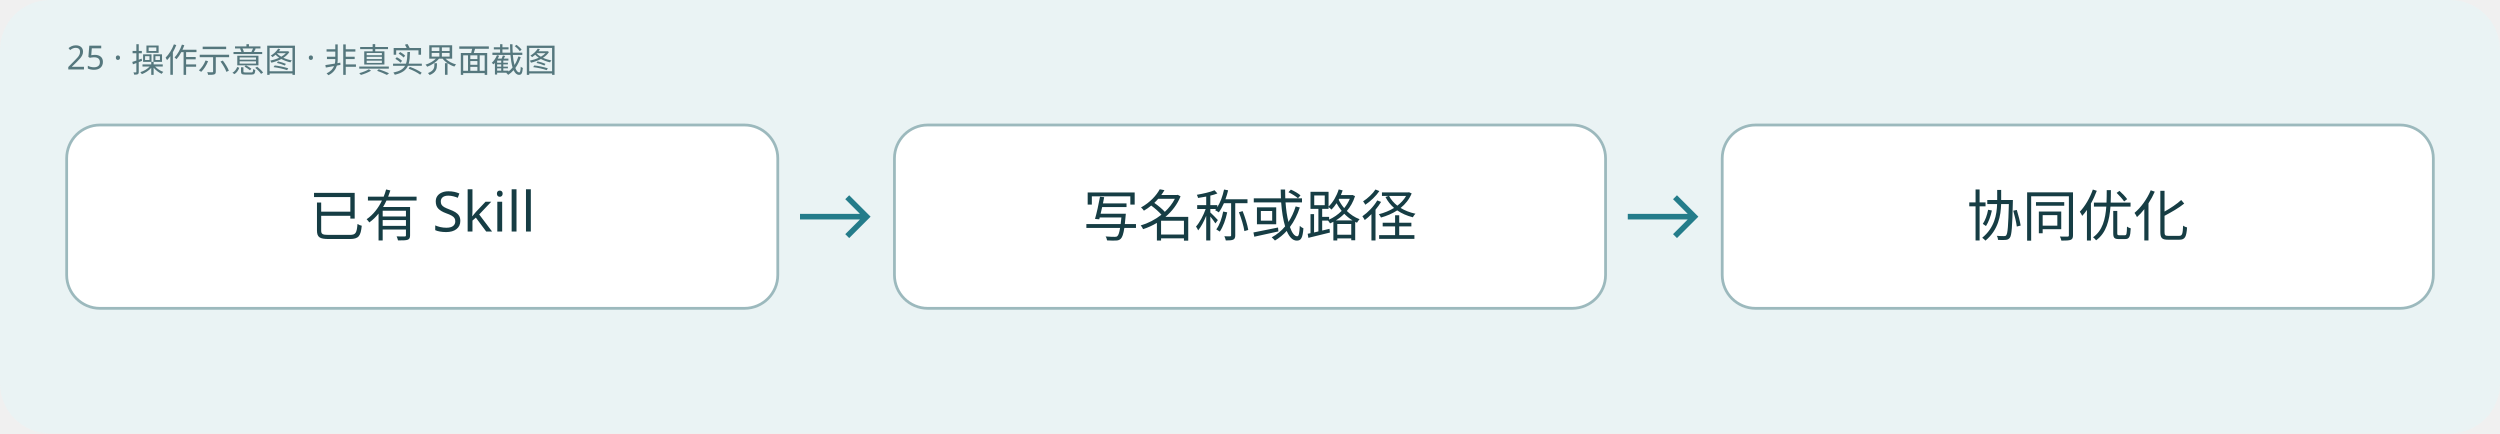
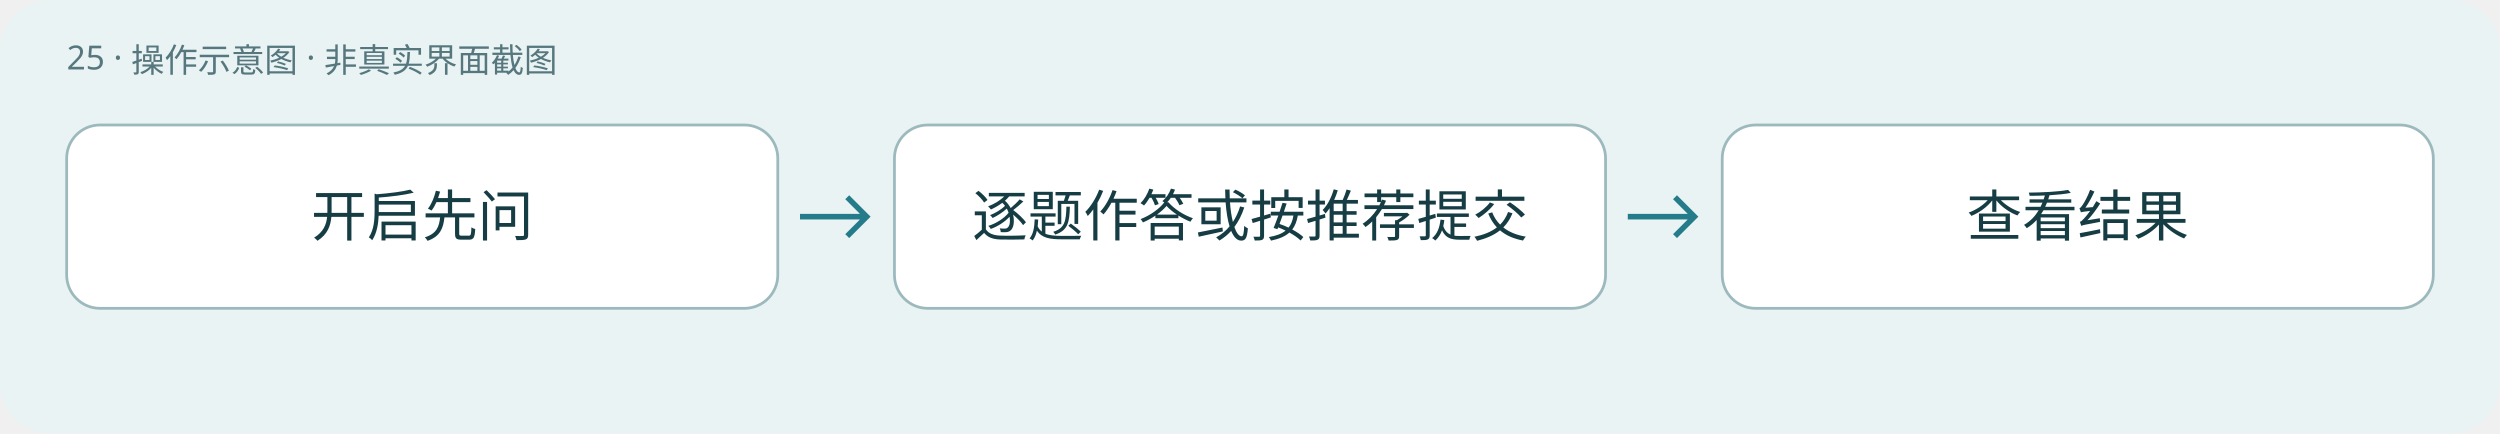
<svg xmlns="http://www.w3.org/2000/svg" viewBox="0 0 900 156" role="img">
  <rect width="900" height="156" rx="18" fill="#eaf3f4" />
  <rect x="24" y="45" width="256" height="66" rx="12" fill="white" stroke="#9cb9bd" />
-   <text x="152" y="85" text-anchor="middle" font-family="Microsoft YaHei,PingFang SC,sans-serif" font-size="20" fill="#163d44">已有 Skill</text>
+   <text x="152" y="85" text-anchor="middle" font-family="Microsoft YaHei,PingFang SC,sans-serif" font-size="20" fill="#163d44">开启先问</text>
  <path d="M288 78 h24 m-7 -7 7 7 -7 7" fill="none" stroke="#247c8a" stroke-width="2" />
  <rect x="322" y="45" width="256" height="66" rx="12" fill="white" stroke="#9cb9bd" />
-   <text x="450" y="85" text-anchor="middle" font-family="Microsoft YaHei,PingFang SC,sans-serif" font-size="20" fill="#163d44">写名称或路径</text>
+   <text x="450" y="85" text-anchor="middle" font-family="Microsoft YaHei,PingFang SC,sans-serif" font-size="20" fill="#163d44">逐题作答或按推荐提交</text>
  <path d="M586 78 h24 m-7 -7 7 7 -7 7" fill="none" stroke="#247c8a" stroke-width="2" />
  <rect x="620" y="45" width="256" height="66" rx="12" fill="white" stroke="#9cb9bd" />
-   <text x="748" y="85" text-anchor="middle" font-family="Microsoft YaHei,PingFang SC,sans-serif" font-size="20" fill="#163d44">协同优化</text>
+   <text x="748" y="85" text-anchor="middle" font-family="Microsoft YaHei,PingFang SC,sans-serif" font-size="20" fill="#163d44">查看结果</text>
  <text x="24" y="25" font-family="sans-serif" font-size="12" fill="#55777d">25 · 操作示意图 · 非真实界面截图</text>
</svg>
